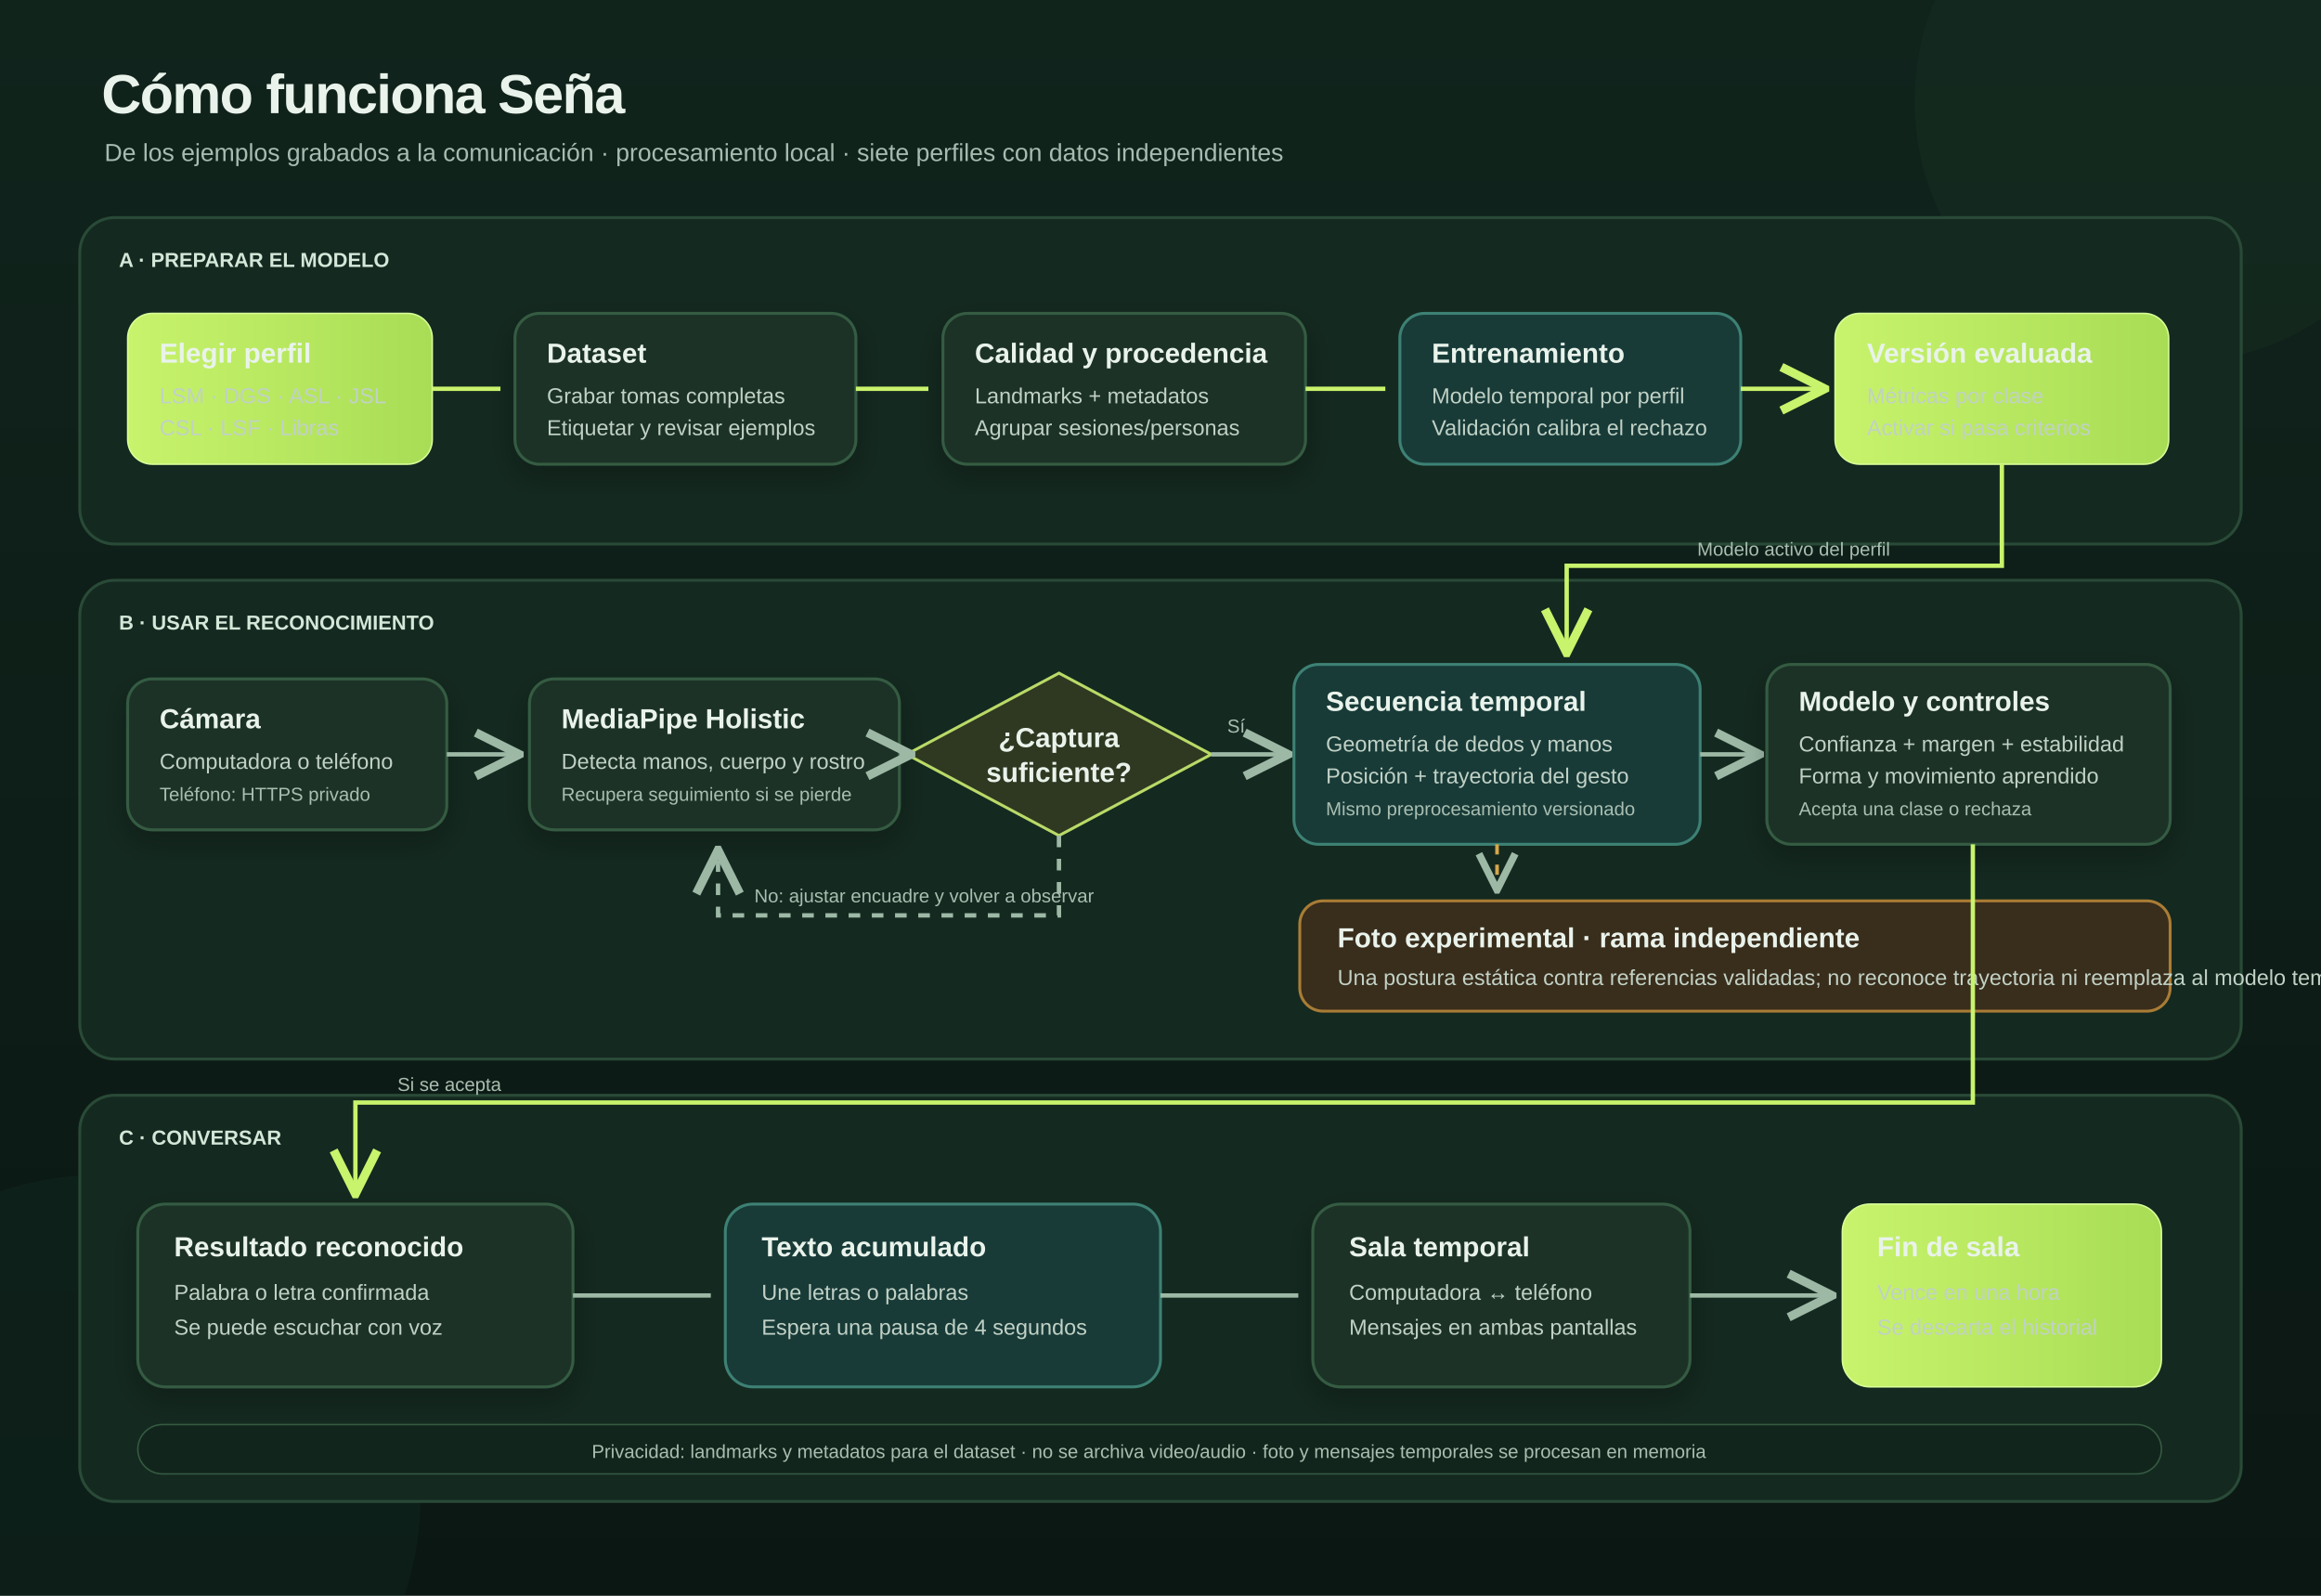
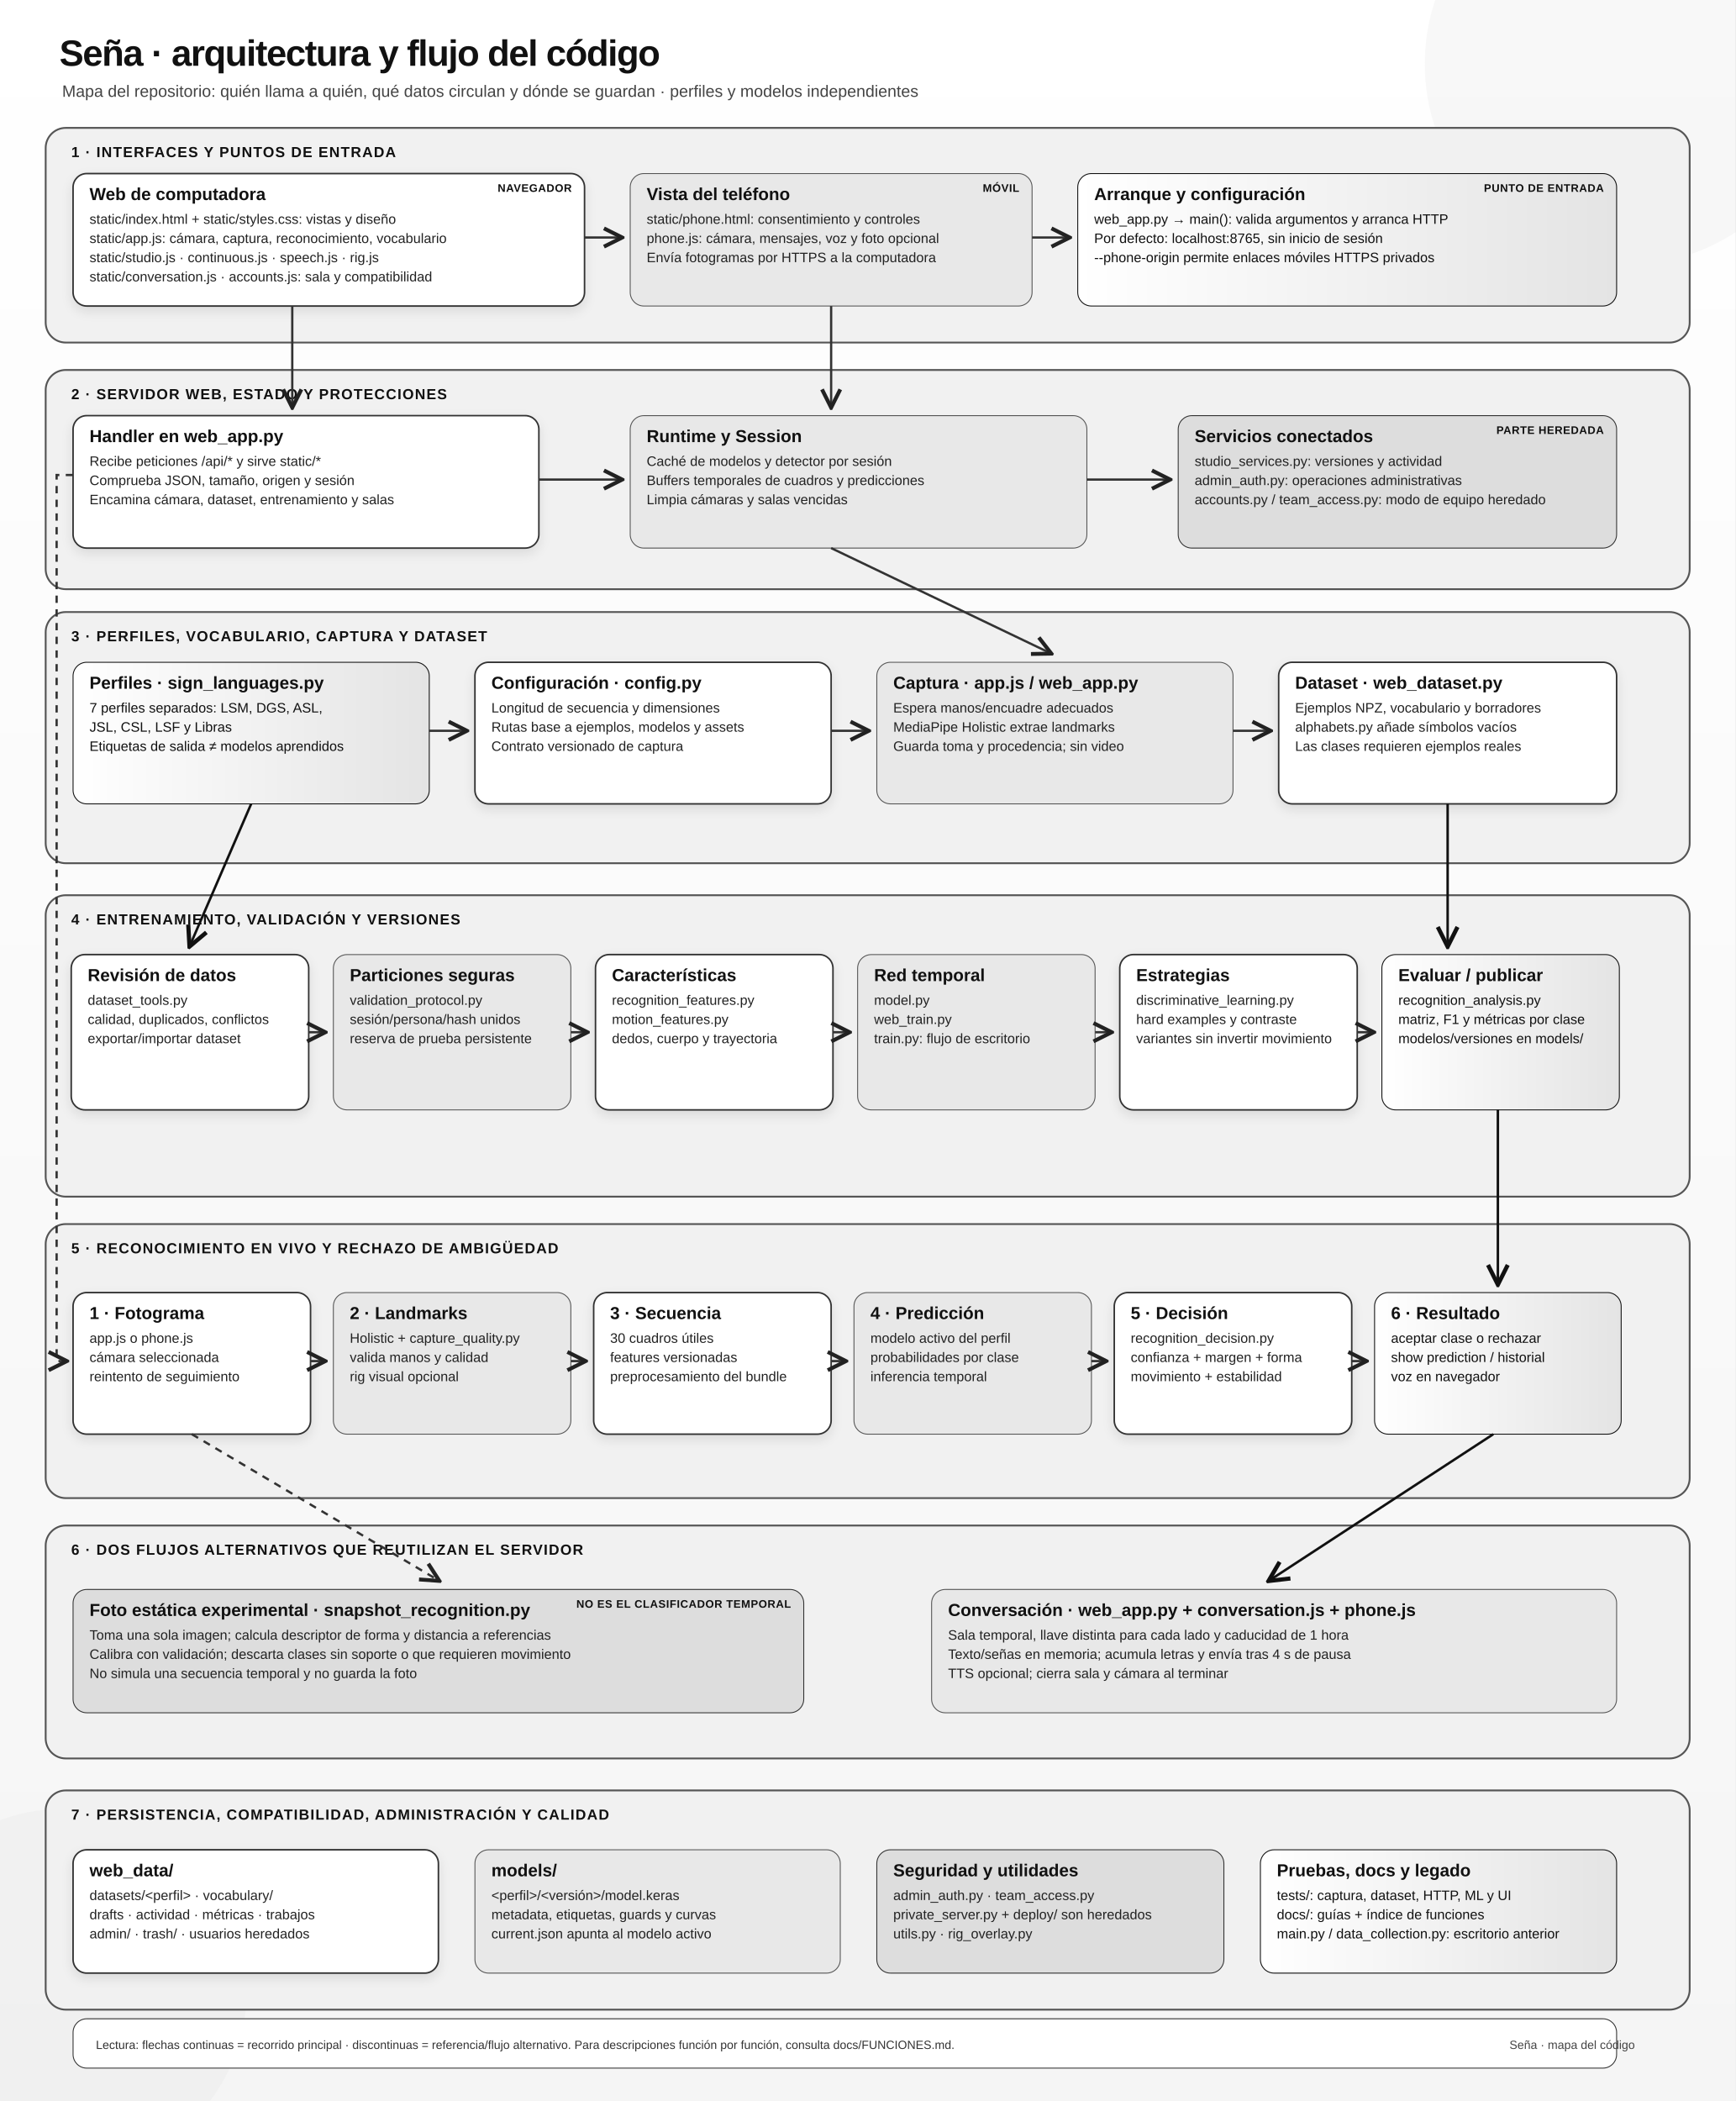
- <svg xmlns="http://www.w3.org/2000/svg" width="1600" height="1100" viewBox="0 0 1600 1100" role="img" aria-labelledby="title desc">
+ <svg xmlns="http://www.w3.org/2000/svg" width="1900" height="2300" viewBox="0 0 1900 2300" role="img" aria-labelledby="title desc">
  <defs>
    <linearGradient id="bg" x2="0" y2="1">
-       <stop stop-color="#10241c" />
-       <stop offset="1" stop-color="#0b1713" />
+       <stop stop-color="#ffffff" />
+       <stop offset="1" stop-color="#f5f5f5" />
    </linearGradient>
    <linearGradient id="lime" x2="1">
-       <stop stop-color="#c8f36c" />
-       <stop offset="1" stop-color="#a8dd55" />
+       <stop stop-color="#ffffff" />
+       <stop offset="1" stop-color="#e4e4e4" />
    </linearGradient>
-     <filter id="shadow" x="-20%" y="-20%" width="140%" height="140%">
-       <feDropShadow dx="0" dy="8" stdDeviation="10" flood-color="#000" flood-opacity=".24" />
+     <filter id="shadow" x="-15%" y="-15%" width="130%" height="135%">
+       <feDropShadow dx="0" dy="5" stdDeviation="6" flood-color="#000" flood-opacity=".10" />
    </filter>
-     <marker id="arrow" markerWidth="12" markerHeight="12" refX="10" refY="6" orient="auto">
-       <path d="M1 1L11 6 1 11" fill="none" stroke="#9db9a6" stroke-width="2" />
+     <marker id="arr" markerWidth="10" markerHeight="10" refX="8.5" refY="5" orient="auto">
+       <path d="M1 1L9 5 1 9" fill="none" stroke="#222222" stroke-width="1.7" />
    </marker>
-     <marker id="arrowlime" markerWidth="12" markerHeight="12" refX="10" refY="6" orient="auto">
-       <path d="M1 1L11 6 1 11" fill="none" stroke="#c8f36c" stroke-width="2" />
+     <marker id="arrL" markerWidth="10" markerHeight="10" refX="8.5" refY="5" orient="auto">
+       <path d="M1 1L9 5 1 9" fill="none" stroke="#111111" stroke-width="1.7" />
    </marker>
    <style>
-     text{font-family:Manrope,'Avenir Next',Arial,sans-serif;fill:#e9f3eb}
-     .title{font-size:38px;font-weight:800;letter-spacing:-1px}.sub{font-size:17px;fill:#a7bbb0}
-     .lane{fill:#142920;stroke:#294a37;stroke-width:2}.card{fill:#1c3328;stroke:#355b42;stroke-width:2;filter:url(#shadow)}
-     .lime{fill:url(#lime);stroke:#d8ff99;stroke-width:1}.teal{fill:#183b38;stroke:#3d8174;stroke-width:2}.orange{fill:#392d1c;stroke:#a97c35;stroke-width:2}
-     .head{font-size:19px;font-weight:750}.body{font-size:15px;fill:#c1d1c5}.tiny{font-size:13px;fill:#a9beb0}.pill{font-size:13px;font-weight:700;fill:#22331e}
-     .arrow{fill:none;stroke:#9db9a6;stroke-width:3;marker-end:url(#arrow)}.alime{fill:none;stroke:#c8f36c;stroke-width:3;marker-end:url(#arrowlime)}
-     .dash{stroke-dasharray:8 8}.label{font-size:14px;font-weight:700;fill:#d4e7d8}
-   </style>
+  text{font-family:Manrope,'Avenir Next',Arial,sans-serif;fill:#111111}
+  .title{font-size:40px;font-weight:800;letter-spacing:-1.2px}.subtitle{font-size:18px;fill:#444444}
+  .section{fill:#f1f1f1;stroke:#555555;stroke-width:2}.sectionTitle{font-size:16px;font-weight:800;fill:#111111;letter-spacing:1.1px}
+  .card{fill:#ffffff;stroke:#333333;stroke-width:1.7;filter:url(#shadow)}.teal{fill:#e8e8e8;stroke:#555555}.gold{fill:#dddddd;stroke:#333333}.light{fill:url(#lime);stroke:#111111}
+  .head{font-size:19px;font-weight:750}.body{font-size:15px;fill:#222222}.small{font-size:13px;fill:#444444}.dark{fill:#111111}
+  .line{fill:none;stroke:#333333;stroke-width:2.5;marker-end:url(#arr)}.limeLine{fill:none;stroke:#111111;stroke-width:2.7;marker-end:url(#arrL)}.dashed{stroke-dasharray:8 7}
+  .tag{font-size:12px;font-weight:800;fill:#111111;letter-spacing:.5px}.legend{font-size:13px;fill:#333333}
+  </style>
  </defs>
-   <rect width="1600" height="1100" fill="url(#bg)" />
-   <circle cx="1500" cy="70" r="180" fill="#24492f" opacity=".16" />
-   <circle cx="70" cy="1030" r="220" fill="#173f32" opacity=".18" />
-   <text x="70" y="78" class="title">Cómo funciona Seña</text>
-   <text x="72" y="111" class="sub">De los ejemplos grabados a la comunicación · procesamiento local · siete perfiles con datos independientes</text>
-   <rect x="55" y="150" width="1490" height="225" rx="24" class="lane" />
-   <rect x="55" y="400" width="1490" height="330" rx="24" class="lane" />
-   <rect x="55" y="755" width="1490" height="280" rx="24" class="lane" />
-   <text x="82" y="184" class="label">A · PREPARAR EL MODELO</text>
-   <text x="82" y="434" class="label">B · USAR EL RECONOCIMIENTO</text>
-   <text x="82" y="789" class="label">C · CONVERSAR</text>
-   <rect x="88" y="216" width="210" height="104" rx="17" class="lime" />
-   <text x="110" y="250" class="head" fill="#17301e">Elegir perfil</text>
-   <text x="110" y="278" class="body" fill="#28422c">LSM · DGS · ASL · JSL</text>
-   <text x="110" y="300" class="body" fill="#28422c">CSL · LSF · Libras</text>
-   <rect x="355" y="216" width="235" height="104" rx="17" class="card" />
-   <text x="377" y="250" class="head">Dataset</text>
-   <text x="377" y="278" class="body">Grabar tomas completas</text>
-   <text x="377" y="300" class="body">Etiquetar y revisar ejemplos</text>
-   <rect x="650" y="216" width="250" height="104" rx="17" class="card" />
-   <text x="672" y="250" class="head">Calidad y procedencia</text>
-   <text x="672" y="278" class="body">Landmarks + metadatos</text>
-   <text x="672" y="300" class="body">Agrupar sesiones/personas</text>
-   <rect x="965" y="216" width="235" height="104" rx="17" class="teal" />
-   <text x="987" y="250" class="head">Entrenamiento</text>
-   <text x="987" y="278" class="body">Modelo temporal por perfil</text>
-   <text x="987" y="300" class="body">Validación calibra el rechazo</text>
-   <rect x="1265" y="216" width="230" height="104" rx="17" class="lime" />
-   <text x="1287" y="250" class="head" fill="#17301e">Versión evaluada</text>
-   <text x="1287" y="278" class="body" fill="#28422c">Métricas por clase</text>
-   <text x="1287" y="300" class="body" fill="#28422c">Activar si pasa criterios</text>
-   <path d="M298 268H345M590 268H640M900 268H955M1200 268H1255" class="alime" />
-   <rect x="88" y="468" width="220" height="104" rx="17" class="card" />
-   <text x="110" y="502" class="head">Cámara</text>
-   <text x="110" y="530" class="body">Computadora o teléfono</text>
-   <text x="110" y="552" class="tiny">Teléfono: HTTPS privado</text>
-   <rect x="365" y="468" width="255" height="104" rx="17" class="card" />
-   <text x="387" y="502" class="head">MediaPipe Holistic</text>
-   <text x="387" y="530" class="body">Detecta manos, cuerpo y rostro</text>
-   <text x="387" y="552" class="tiny">Recupera seguimiento si se pierde</text>
-   <path d="M308 520H355" class="arrow" />
-   <polygon points="730,464 835,520 730,576 625,520" fill="#2f3821" stroke="#b9da67" stroke-width="2" />
-   <text x="730" y="515" text-anchor="middle" class="head">¿Captura</text>
-   <text x="730" y="539" text-anchor="middle" class="head">suficiente?</text>
-   <path d="M620 520H625" class="arrow" />
-   <path d="M835 520H885" class="arrow" />
-   <text x="846" y="505" class="tiny">Sí</text>
-   <rect x="892" y="458" width="280" height="124" rx="17" class="teal" />
-   <text x="914" y="490" class="head">Secuencia temporal</text>
-   <text x="914" y="518" class="body">Geometría de dedos y manos</text>
-   <text x="914" y="540" class="body">Posición + trayectoria del gesto</text>
-   <text x="914" y="562" class="tiny">Mismo preprocesamiento versionado</text>
-   <path d="M1172 520H1210" class="arrow" />
-   <rect x="1218" y="458" width="278" height="124" rx="17" class="card" />
-   <text x="1240" y="490" class="head">Modelo y controles</text>
-   <text x="1240" y="518" class="body">Confianza + margen + estabilidad</text>
-   <text x="1240" y="540" class="body">Forma y movimiento aprendido</text>
-   <text x="1240" y="562" class="tiny">Acepta una clase o rechaza</text>
-   <path d="M730 576V631H495V589" class="arrow dash" />
-   <text x="520" y="622" class="tiny">No: ajustar encuadre y volver a observar</text>
-   <rect x="896" y="621" width="600" height="76" rx="16" class="orange" />
-   <text x="922" y="653" class="head">Foto experimental · rama independiente</text>
-   <text x="922" y="679" class="body">Una postura estática contra referencias validadas; no reconoce trayectoria ni reemplaza al modelo temporal.</text>
-   <path d="M1032 582V611" fill="none" stroke="#d5a74b" stroke-width="2.5" stroke-dasharray="7 7" marker-end="url(#arrow)" />
-   <path d="M1380 320V390H1080V447" class="alime" />
-   <text x="1170" y="383" class="tiny">Modelo activo del perfil</text>
-   <rect x="95" y="830" width="300" height="126" rx="19" class="card" />
-   <text x="120" y="866" class="head">Resultado reconocido</text>
-   <text x="120" y="896" class="body">Palabra o letra confirmada</text>
-   <text x="120" y="920" class="body">Se puede escuchar con voz</text>
-   <rect x="500" y="830" width="300" height="126" rx="19" class="teal" />
-   <text x="525" y="866" class="head">Texto acumulado</text>
-   <text x="525" y="896" class="body">Une letras o palabras</text>
-   <text x="525" y="920" class="body">Espera una pausa de 4 segundos</text>
-   <rect x="905" y="830" width="260" height="126" rx="19" class="card" />
-   <text x="930" y="866" class="head">Sala temporal</text>
-   <text x="930" y="896" class="body">Computadora ↔ teléfono</text>
-   <text x="930" y="920" class="body">Mensajes en ambas pantallas</text>
-   <rect x="1270" y="830" width="220" height="126" rx="19" class="lime" />
-   <text x="1294" y="866" class="head" fill="#17301e">Fin de sala</text>
-   <text x="1294" y="896" class="body" fill="#28422c">Vence en una hora</text>
-   <text x="1294" y="920" class="body" fill="#28422c">Se descarta el historial</text>
-   <path d="M395 893H490M800 893H895M1165 893H1260" class="arrow" />
-   <path d="M1360 582V760H245V820" class="alime" />
-   <text x="274" y="752" class="tiny">Si se acepta</text>
-   <rect x="95" y="982" width="1395" height="34" rx="17" fill="#12251c" stroke="#355b42" />
-   <text x="792" y="1005" text-anchor="middle" class="tiny">Privacidad: landmarks y metadatos para el dataset · no se archiva video/audio · foto y mensajes temporales se procesan en memoria</text>
+   <rect width="100%" height="100%" fill="url(#bg)" />
+   <circle cx="1780" cy="70" r="220" fill="#cccccc" opacity=".14" />
+   <circle cx="70" cy="2180" r="200" fill="#cccccc" opacity=".12" />
+   <text x="65" y="72" class="title">Seña · arquitectura y flujo del código</text>
+   <text x="68" y="106" class="subtitle">Mapa del repositorio: quién llama a quién, qué datos circulan y dónde se guardan · perfiles y modelos independientes</text>
+   <rect x="50" y="140" width="1800" height="235" rx="22" class="section" />
+   <text x="78" y="172" class="sectionTitle">1 · INTERFACES Y PUNTOS DE ENTRADA</text>
+   <rect x="80" y="190" width="560" height="145" rx="15" class="card" />
+   <text x="98" y="219" class="head ">Web de computadora</text>
+   <text x="98" y="245" class="body ">static/index.html + static/styles.css: vistas y diseño</text>
+   <text x="98" y="266" class="body ">static/app.js: cámara, captura, reconocimiento, vocabulario</text>
+   <text x="98" y="287" class="body ">static/studio.js · continuous.js · speech.js · rig.js</text>
+   <text x="98" y="308" class="body ">static/conversation.js · accounts.js: sala y compatibilidad</text>
+   <text x="626" y="210" text-anchor="end" class="tag">NAVEGADOR</text>
+   <rect x="690" y="190" width="440" height="145" rx="15" class="teal" />
+   <text x="708" y="219" class="head ">Vista del teléfono</text>
+   <text x="708" y="245" class="body ">static/phone.html: consentimiento y controles</text>
+   <text x="708" y="266" class="body ">phone.js: cámara, mensajes, voz y foto opcional</text>
+   <text x="708" y="287" class="body ">Envía fotogramas por HTTPS a la computadora</text>
+   <text x="1116" y="210" text-anchor="end" class="tag">MÓVIL</text>
+   <rect x="1180" y="190" width="590" height="145" rx="15" class="light" />
+   <text x="1198" y="219" class="head dark">Arranque y configuración</text>
+   <text x="1198" y="245" class="body dark">web_app.py → main(): valida argumentos y arranca HTTP</text>
+   <text x="1198" y="266" class="body dark">Por defecto: localhost:8765, sin inicio de sesión</text>
+   <text x="1198" y="287" class="body dark">--phone-origin permite enlaces móviles HTTPS privados</text>
+   <text x="1756" y="210" text-anchor="end" class="tag">PUNTO DE ENTRADA</text>
+   <path d="M640 260L680 260" class="line" />
+   <path d="M1130 260L1170 260" class="line" />
+   <rect x="50" y="405" width="1800" height="240" rx="22" class="section" />
+   <text x="78" y="437" class="sectionTitle">2 · SERVIDOR WEB, ESTADO Y PROTECCIONES</text>
+   <rect x="80" y="455" width="510" height="145" rx="15" class="card" />
+   <text x="98" y="484" class="head ">Handler en web_app.py</text>
+   <text x="98" y="510" class="body ">Recibe peticiones /api/* y sirve static/*</text>
+   <text x="98" y="531" class="body ">Comprueba JSON, tamaño, origen y sesión</text>
+   <text x="98" y="552" class="body ">Encamina cámara, dataset, entrenamiento y salas</text>
+   <rect x="690" y="455" width="500" height="145" rx="15" class="teal" />
+   <text x="708" y="484" class="head ">Runtime y Session</text>
+   <text x="708" y="510" class="body ">Caché de modelos y detector por sesión</text>
+   <text x="708" y="531" class="body ">Buffers temporales de cuadros y predicciones</text>
+   <text x="708" y="552" class="body ">Limpia cámaras y salas vencidas</text>
+   <rect x="1290" y="455" width="480" height="145" rx="15" class="gold" />
+   <text x="1308" y="484" class="head ">Servicios conectados</text>
+   <text x="1308" y="510" class="body ">studio_services.py: versiones y actividad</text>
+   <text x="1308" y="531" class="body ">admin_auth.py: operaciones administrativas</text>
+   <text x="1308" y="552" class="body ">accounts.py / team_access.py: modo de equipo heredado</text>
+   <text x="1756" y="475" text-anchor="end" class="tag">PARTE HEREDADA</text>
+   <path d="M320 335L320 445" class="line" />
+   <path d="M910 335L910 445" class="line" />
+   <path d="M590 525L680 525" class="line" />
+   <path d="M1190 525L1280 525" class="line" />
+   <rect x="50" y="670" width="1800" height="275" rx="22" class="section" />
+   <text x="78" y="702" class="sectionTitle">3 · PERFILES, VOCABULARIO, CAPTURA Y DATASET</text>
+   <rect x="80" y="725" width="390" height="155" rx="15" class="light" />
+   <text x="98" y="754" class="head dark">Perfiles · sign_languages.py</text>
+   <text x="98" y="780" class="body dark">7 perfiles separados: LSM, DGS, ASL,</text>
+   <text x="98" y="801" class="body dark">JSL, CSL, LSF y Libras</text>
+   <text x="98" y="822" class="body dark">Etiquetas de salida ≠ modelos aprendidos</text>
+   <rect x="520" y="725" width="390" height="155" rx="15" class="card" />
+   <text x="538" y="754" class="head ">Configuración · config.py</text>
+   <text x="538" y="780" class="body ">Longitud de secuencia y dimensiones</text>
+   <text x="538" y="801" class="body ">Rutas base a ejemplos, modelos y assets</text>
+   <text x="538" y="822" class="body ">Contrato versionado de captura</text>
+   <rect x="960" y="725" width="390" height="155" rx="15" class="teal" />
+   <text x="978" y="754" class="head ">Captura · app.js / web_app.py</text>
+   <text x="978" y="780" class="body ">Espera manos/encuadre adecuados</text>
+   <text x="978" y="801" class="body ">MediaPipe Holistic extrae landmarks</text>
+   <text x="978" y="822" class="body ">Guarda toma y procedencia; sin video</text>
+   <rect x="1400" y="725" width="370" height="155" rx="15" class="card" />
+   <text x="1418" y="754" class="head ">Dataset · web_dataset.py</text>
+   <text x="1418" y="780" class="body ">Ejemplos NPZ, vocabulario y borradores</text>
+   <text x="1418" y="801" class="body ">alphabets.py añade símbolos vacíos</text>
+   <text x="1418" y="822" class="body ">Las clases requieren ejemplos reales</text>
+   <path d="M910 600L1150 715" class="line" />
+   <path d="M470 800L510 800" class="line" />
+   <path d="M910 800L950 800" class="line" />
+   <path d="M1350 800L1390 800" class="line" />
+   <rect x="50" y="980" width="1800" height="330" rx="22" class="section" />
+   <text x="78" y="1012" class="sectionTitle">4 · ENTRENAMIENTO, VALIDACIÓN Y VERSIONES</text>
+   <rect x="78" y="1045" width="260" height="170" rx="15" class="card" />
+   <text x="96" y="1074" class="head ">Revisión de datos</text>
+   <text x="96" y="1100" class="body ">dataset_tools.py</text>
+   <text x="96" y="1121" class="body ">calidad, duplicados, conflictos</text>
+   <text x="96" y="1142" class="body ">exportar/importar dataset</text>
+   <rect x="365" y="1045" width="260" height="170" rx="15" class="teal" />
+   <text x="383" y="1074" class="head ">Particiones seguras</text>
+   <text x="383" y="1100" class="body ">validation_protocol.py</text>
+   <text x="383" y="1121" class="body ">sesión/persona/hash unidos</text>
+   <text x="383" y="1142" class="body ">reserva de prueba persistente</text>
+   <rect x="652" y="1045" width="260" height="170" rx="15" class="card" />
+   <text x="670" y="1074" class="head ">Características</text>
+   <text x="670" y="1100" class="body ">recognition_features.py</text>
+   <text x="670" y="1121" class="body ">motion_features.py</text>
+   <text x="670" y="1142" class="body ">dedos, cuerpo y trayectoria</text>
+   <rect x="939" y="1045" width="260" height="170" rx="15" class="teal" />
+   <text x="957" y="1074" class="head ">Red temporal</text>
+   <text x="957" y="1100" class="body ">model.py</text>
+   <text x="957" y="1121" class="body ">web_train.py</text>
+   <text x="957" y="1142" class="body ">train.py: flujo de escritorio</text>
+   <rect x="1226" y="1045" width="260" height="170" rx="15" class="card" />
+   <text x="1244" y="1074" class="head ">Estrategias</text>
+   <text x="1244" y="1100" class="body ">discriminative_learning.py</text>
+   <text x="1244" y="1121" class="body ">hard examples y contraste</text>
+   <text x="1244" y="1142" class="body ">variantes sin invertir movimiento</text>
+   <rect x="1513" y="1045" width="260" height="170" rx="15" class="light" />
+   <text x="1531" y="1074" class="head dark">Evaluar / publicar</text>
+   <text x="1531" y="1100" class="body dark">recognition_analysis.py</text>
+   <text x="1531" y="1121" class="body dark">matriz, F1 y métricas por clase</text>
+   <text x="1531" y="1142" class="body dark">modelos/versiones en models/</text>
+   <path d="M275 880L208 1035" class="limeLine" />
+   <path d="M338 1130L355 1130" class="line" />
+   <path d="M625 1130L642 1130" class="line" />
+   <path d="M912 1130L929 1130" class="line" />
+   <path d="M1199 1130L1216 1130" class="line" />
+   <path d="M1486 1130L1503 1130" class="line" />
+   <path d="M1585 880L1585 1035" class="limeLine" />
+   <rect x="50" y="1340" width="1800" height="300" rx="22" class="section" />
+   <text x="78" y="1372" class="sectionTitle">5 · RECONOCIMIENTO EN VIVO Y RECHAZO DE AMBIGÜEDAD</text>
+   <rect x="80" y="1415" width="260" height="155" rx="15" class="card" />
+   <text x="98" y="1444" class="head ">1 · Fotograma</text>
+   <text x="98" y="1470" class="body ">app.js o phone.js</text>
+   <text x="98" y="1491" class="body ">cámara seleccionada</text>
+   <text x="98" y="1512" class="body ">reintento de seguimiento</text>
+   <rect x="365" y="1415" width="260" height="155" rx="15" class="teal" />
+   <text x="383" y="1444" class="head ">2 · Landmarks</text>
+   <text x="383" y="1470" class="body ">Holistic + capture_quality.py</text>
+   <text x="383" y="1491" class="body ">valida manos y calidad</text>
+   <text x="383" y="1512" class="body ">rig visual opcional</text>
+   <rect x="650" y="1415" width="260" height="155" rx="15" class="card" />
+   <text x="668" y="1444" class="head ">3 · Secuencia</text>
+   <text x="668" y="1470" class="body ">30 cuadros útiles</text>
+   <text x="668" y="1491" class="body ">features versionadas</text>
+   <text x="668" y="1512" class="body ">preprocesamiento del bundle</text>
+   <rect x="935" y="1415" width="260" height="155" rx="15" class="teal" />
+   <text x="953" y="1444" class="head ">4 · Predicción</text>
+   <text x="953" y="1470" class="body ">modelo activo del perfil</text>
+   <text x="953" y="1491" class="body ">probabilidades por clase</text>
+   <text x="953" y="1512" class="body ">inferencia temporal</text>
+   <rect x="1220" y="1415" width="260" height="155" rx="15" class="card" />
+   <text x="1238" y="1444" class="head ">5 · Decisión</text>
+   <text x="1238" y="1470" class="body ">recognition_decision.py</text>
+   <text x="1238" y="1491" class="body ">confianza + margen + forma</text>
+   <text x="1238" y="1512" class="body ">movimiento + estabilidad</text>
+   <rect x="1505" y="1415" width="270" height="155" rx="15" class="light" />
+   <text x="1523" y="1444" class="head dark">6 · Resultado</text>
+   <text x="1523" y="1470" class="body dark">aceptar clase o rechazar</text>
+   <text x="1523" y="1491" class="body dark">show prediction / historial</text>
+   <text x="1523" y="1512" class="body dark">voz en navegador</text>
+   <path d="M340 1490L355 1490" class="line" />
+   <path d="M625 1490L640 1490" class="line" />
+   <path d="M910 1490L925 1490" class="line" />
+   <path d="M1195 1490L1210 1490" class="line" />
+   <path d="M1480 1490L1495 1490" class="line" />
+   <path d="M1640 1215L1640 1405" class="limeLine" />
+   <path d="M80 520H62V1490H72" class="line dashed" />
+   <rect x="50" y="1670" width="1800" height="255" rx="22" class="section" />
+   <text x="78" y="1702" class="sectionTitle">6 · DOS FLUJOS ALTERNATIVOS QUE REUTILIZAN EL SERVIDOR</text>
+   <rect x="80" y="1740" width="800" height="135" rx="15" class="gold" />
+   <text x="98" y="1769" class="head ">Foto estática experimental · snapshot_recognition.py</text>
+   <text x="98" y="1795" class="body ">Toma una sola imagen; calcula descriptor de forma y distancia a referencias</text>
+   <text x="98" y="1816" class="body ">Calibra con validación; descarta clases sin soporte o que requieren movimiento</text>
+   <text x="98" y="1837" class="body ">No simula una secuencia temporal y no guarda la foto</text>
+   <text x="866" y="1760" text-anchor="end" class="tag">NO ES EL CLASIFICADOR TEMPORAL</text>
+   <rect x="1020" y="1740" width="750" height="135" rx="15" class="teal" />
+   <text x="1038" y="1769" class="head ">Conversación · web_app.py + conversation.js + phone.js</text>
+   <text x="1038" y="1795" class="body ">Sala temporal, llave distinta para cada lado y caducidad de 1 hora</text>
+   <text x="1038" y="1816" class="body ">Texto/señas en memoria; acumula letras y envía tras 4 s de pausa</text>
+   <text x="1038" y="1837" class="body ">TTS opcional; cierra sala y cámara al terminar</text>
+   <path d="M210 1570L480 1730" class="line dashed" />
+   <path d="M1635 1570L1390 1730" class="limeLine" />
+   <rect x="50" y="1960" width="1800" height="240" rx="22" class="section" />
+   <text x="78" y="1992" class="sectionTitle">7 · PERSISTENCIA, COMPATIBILIDAD, ADMINISTRACIÓN Y CALIDAD</text>
+   <rect x="80" y="2025" width="400" height="135" rx="15" class="card" />
+   <text x="98" y="2054" class="head ">web_data/</text>
+   <text x="98" y="2080" class="body ">datasets/&lt;perfil&gt; · vocabulary/</text>
+   <text x="98" y="2101" class="body ">drafts · actividad · métricas · trabajos</text>
+   <text x="98" y="2122" class="body ">admin/ · trash/ · usuarios heredados</text>
+   <rect x="520" y="2025" width="400" height="135" rx="15" class="teal" />
+   <text x="538" y="2054" class="head ">models/</text>
+   <text x="538" y="2080" class="body ">&lt;perfil&gt;/&lt;versión&gt;/model.keras</text>
+   <text x="538" y="2101" class="body ">metadata, etiquetas, guards y curvas</text>
+   <text x="538" y="2122" class="body ">current.json apunta al modelo activo</text>
+   <rect x="960" y="2025" width="380" height="135" rx="15" class="gold" />
+   <text x="978" y="2054" class="head ">Seguridad y utilidades</text>
+   <text x="978" y="2080" class="body ">admin_auth.py · team_access.py</text>
+   <text x="978" y="2101" class="body ">private_server.py + deploy/ son heredados</text>
+   <text x="978" y="2122" class="body ">utils.py · rig_overlay.py</text>
+   <rect x="1380" y="2025" width="390" height="135" rx="15" class="light" />
+   <text x="1398" y="2054" class="head dark">Pruebas, docs y legado</text>
+   <text x="1398" y="2080" class="body dark">tests/: captura, dataset, HTTP, ML y UI</text>
+   <text x="1398" y="2101" class="body dark">docs/: guías + índice de funciones</text>
+   <text x="1398" y="2122" class="body dark">main.py / data_collection.py: escritorio anterior</text>
+   <rect x="80" y="2210" width="1690" height="54" rx="15" fill="#ffffff" stroke="#333333" />
+   <text x="105" y="2243" class="legend">Lectura: flechas continuas = recorrido principal · discontinuas = referencia/flujo alternativo. Para descripciones función por función, consulta docs/FUNCIONES.md.</text>
+   <text x="1790" y="2243" text-anchor="end" class="small">Seña · mapa del código</text>
</svg>
